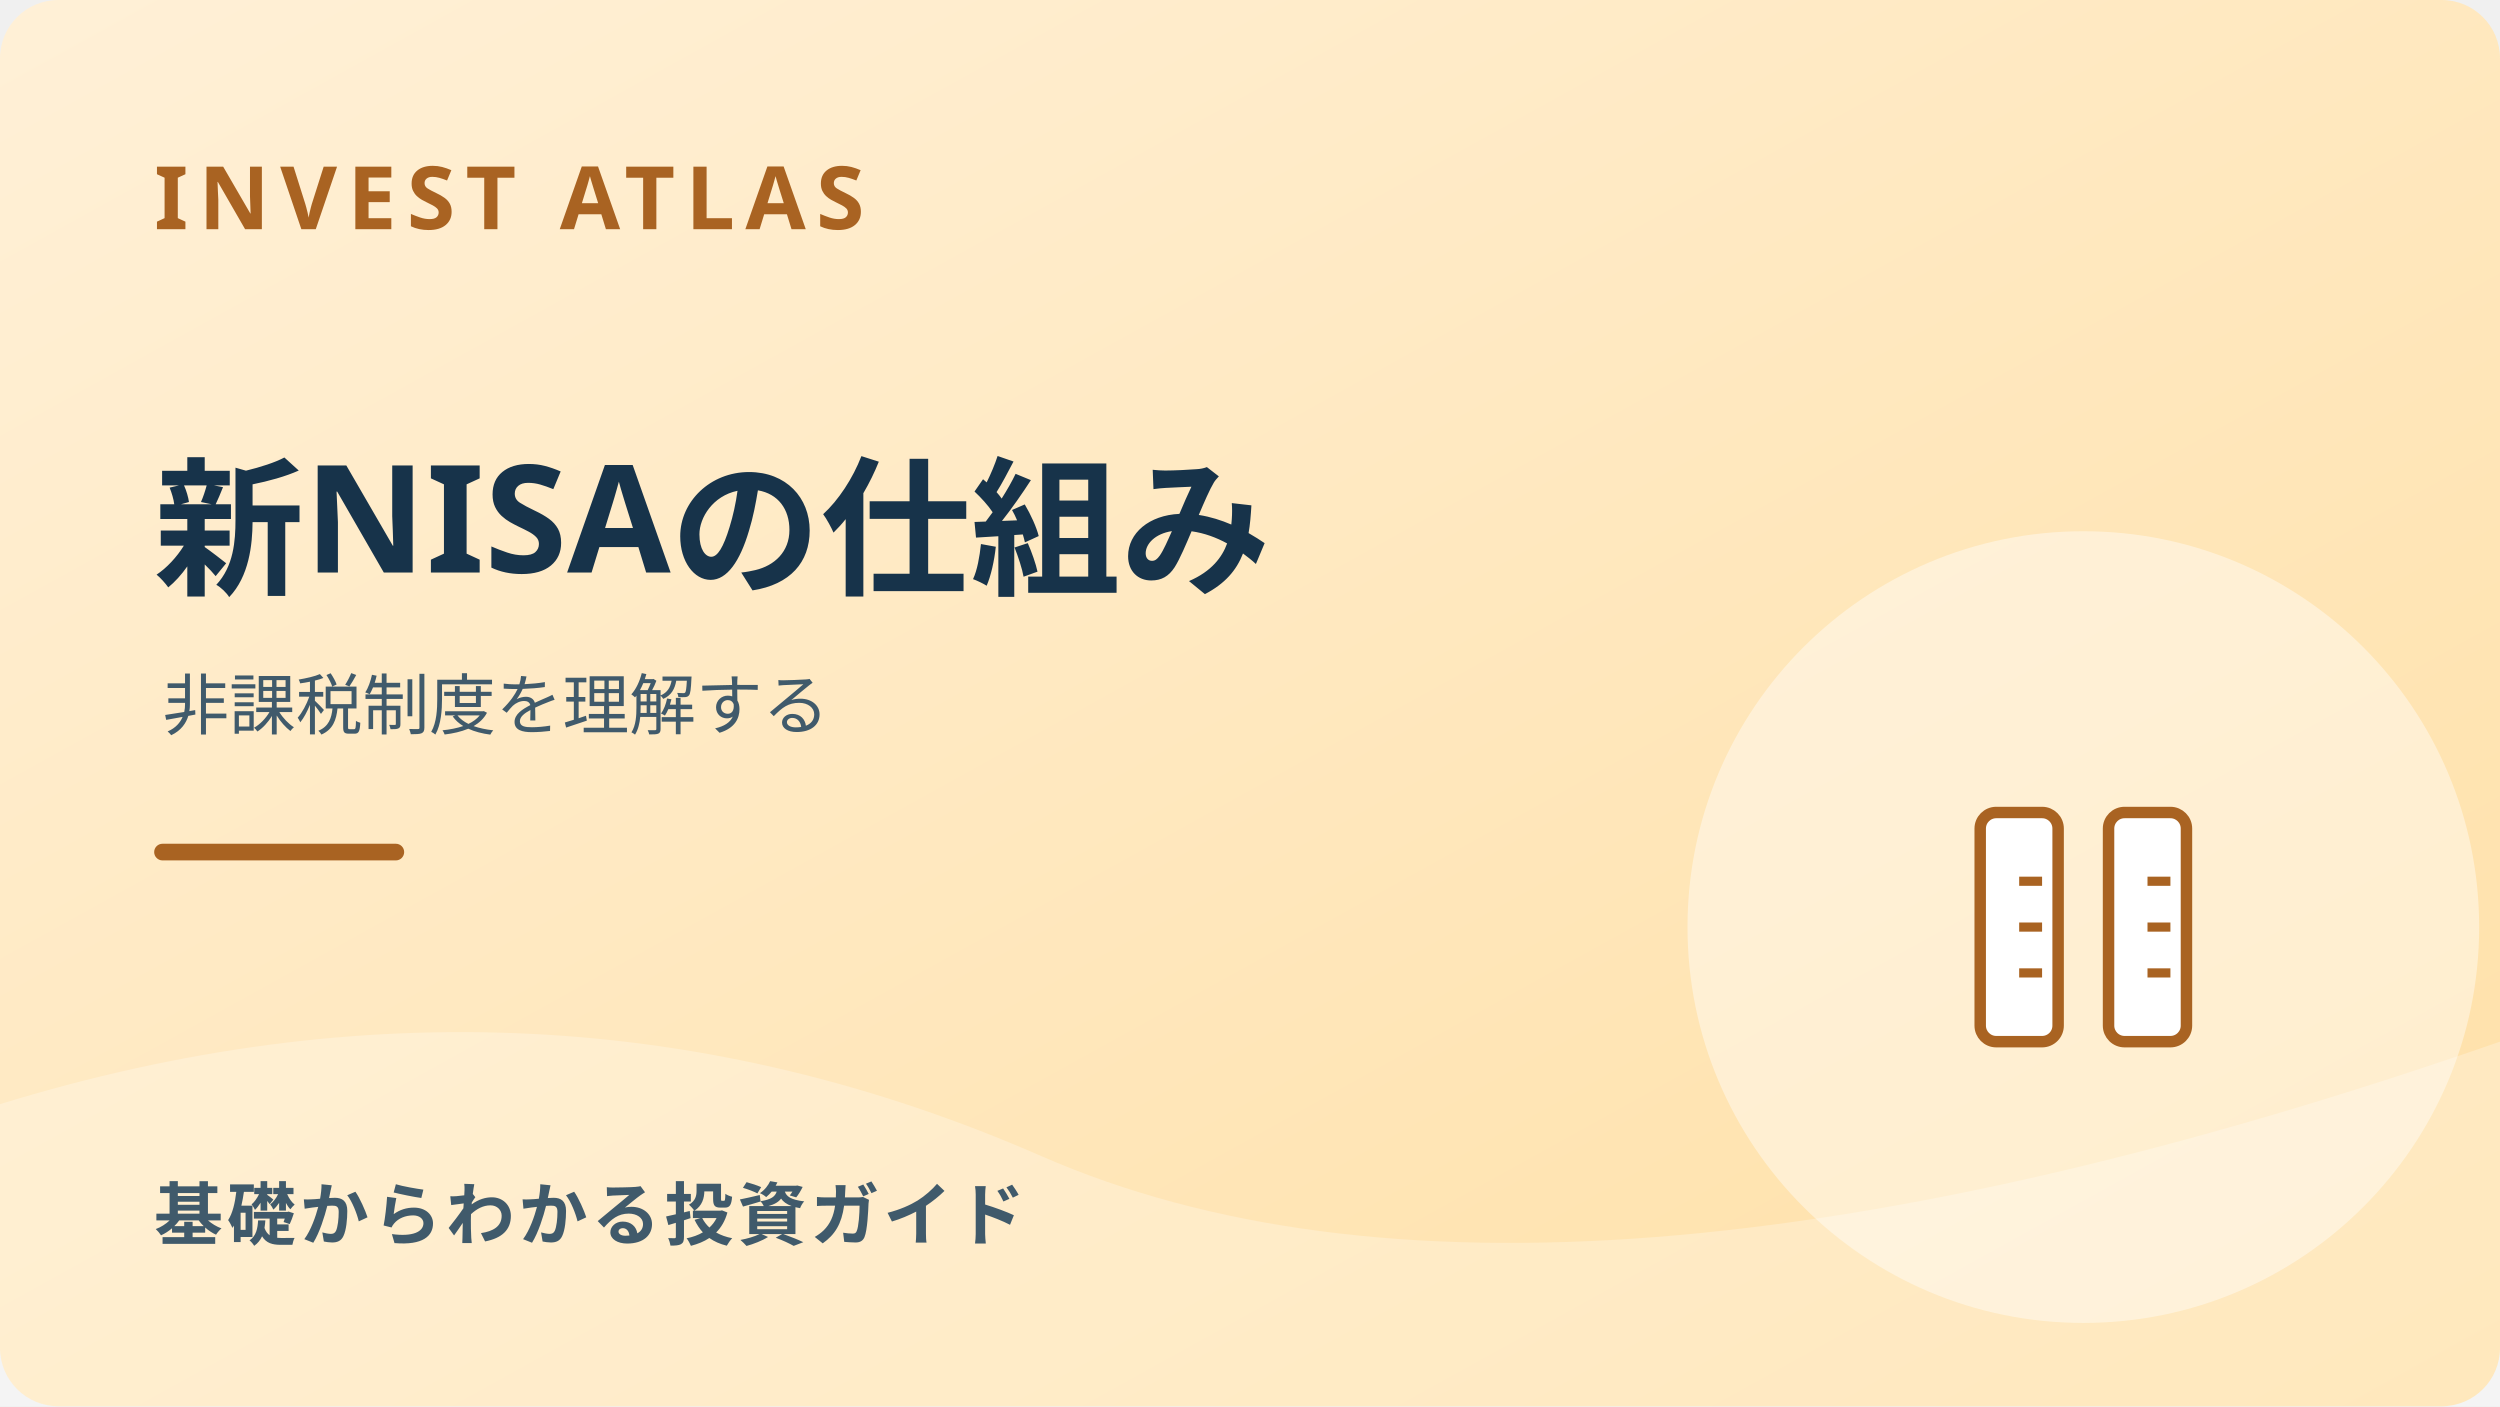
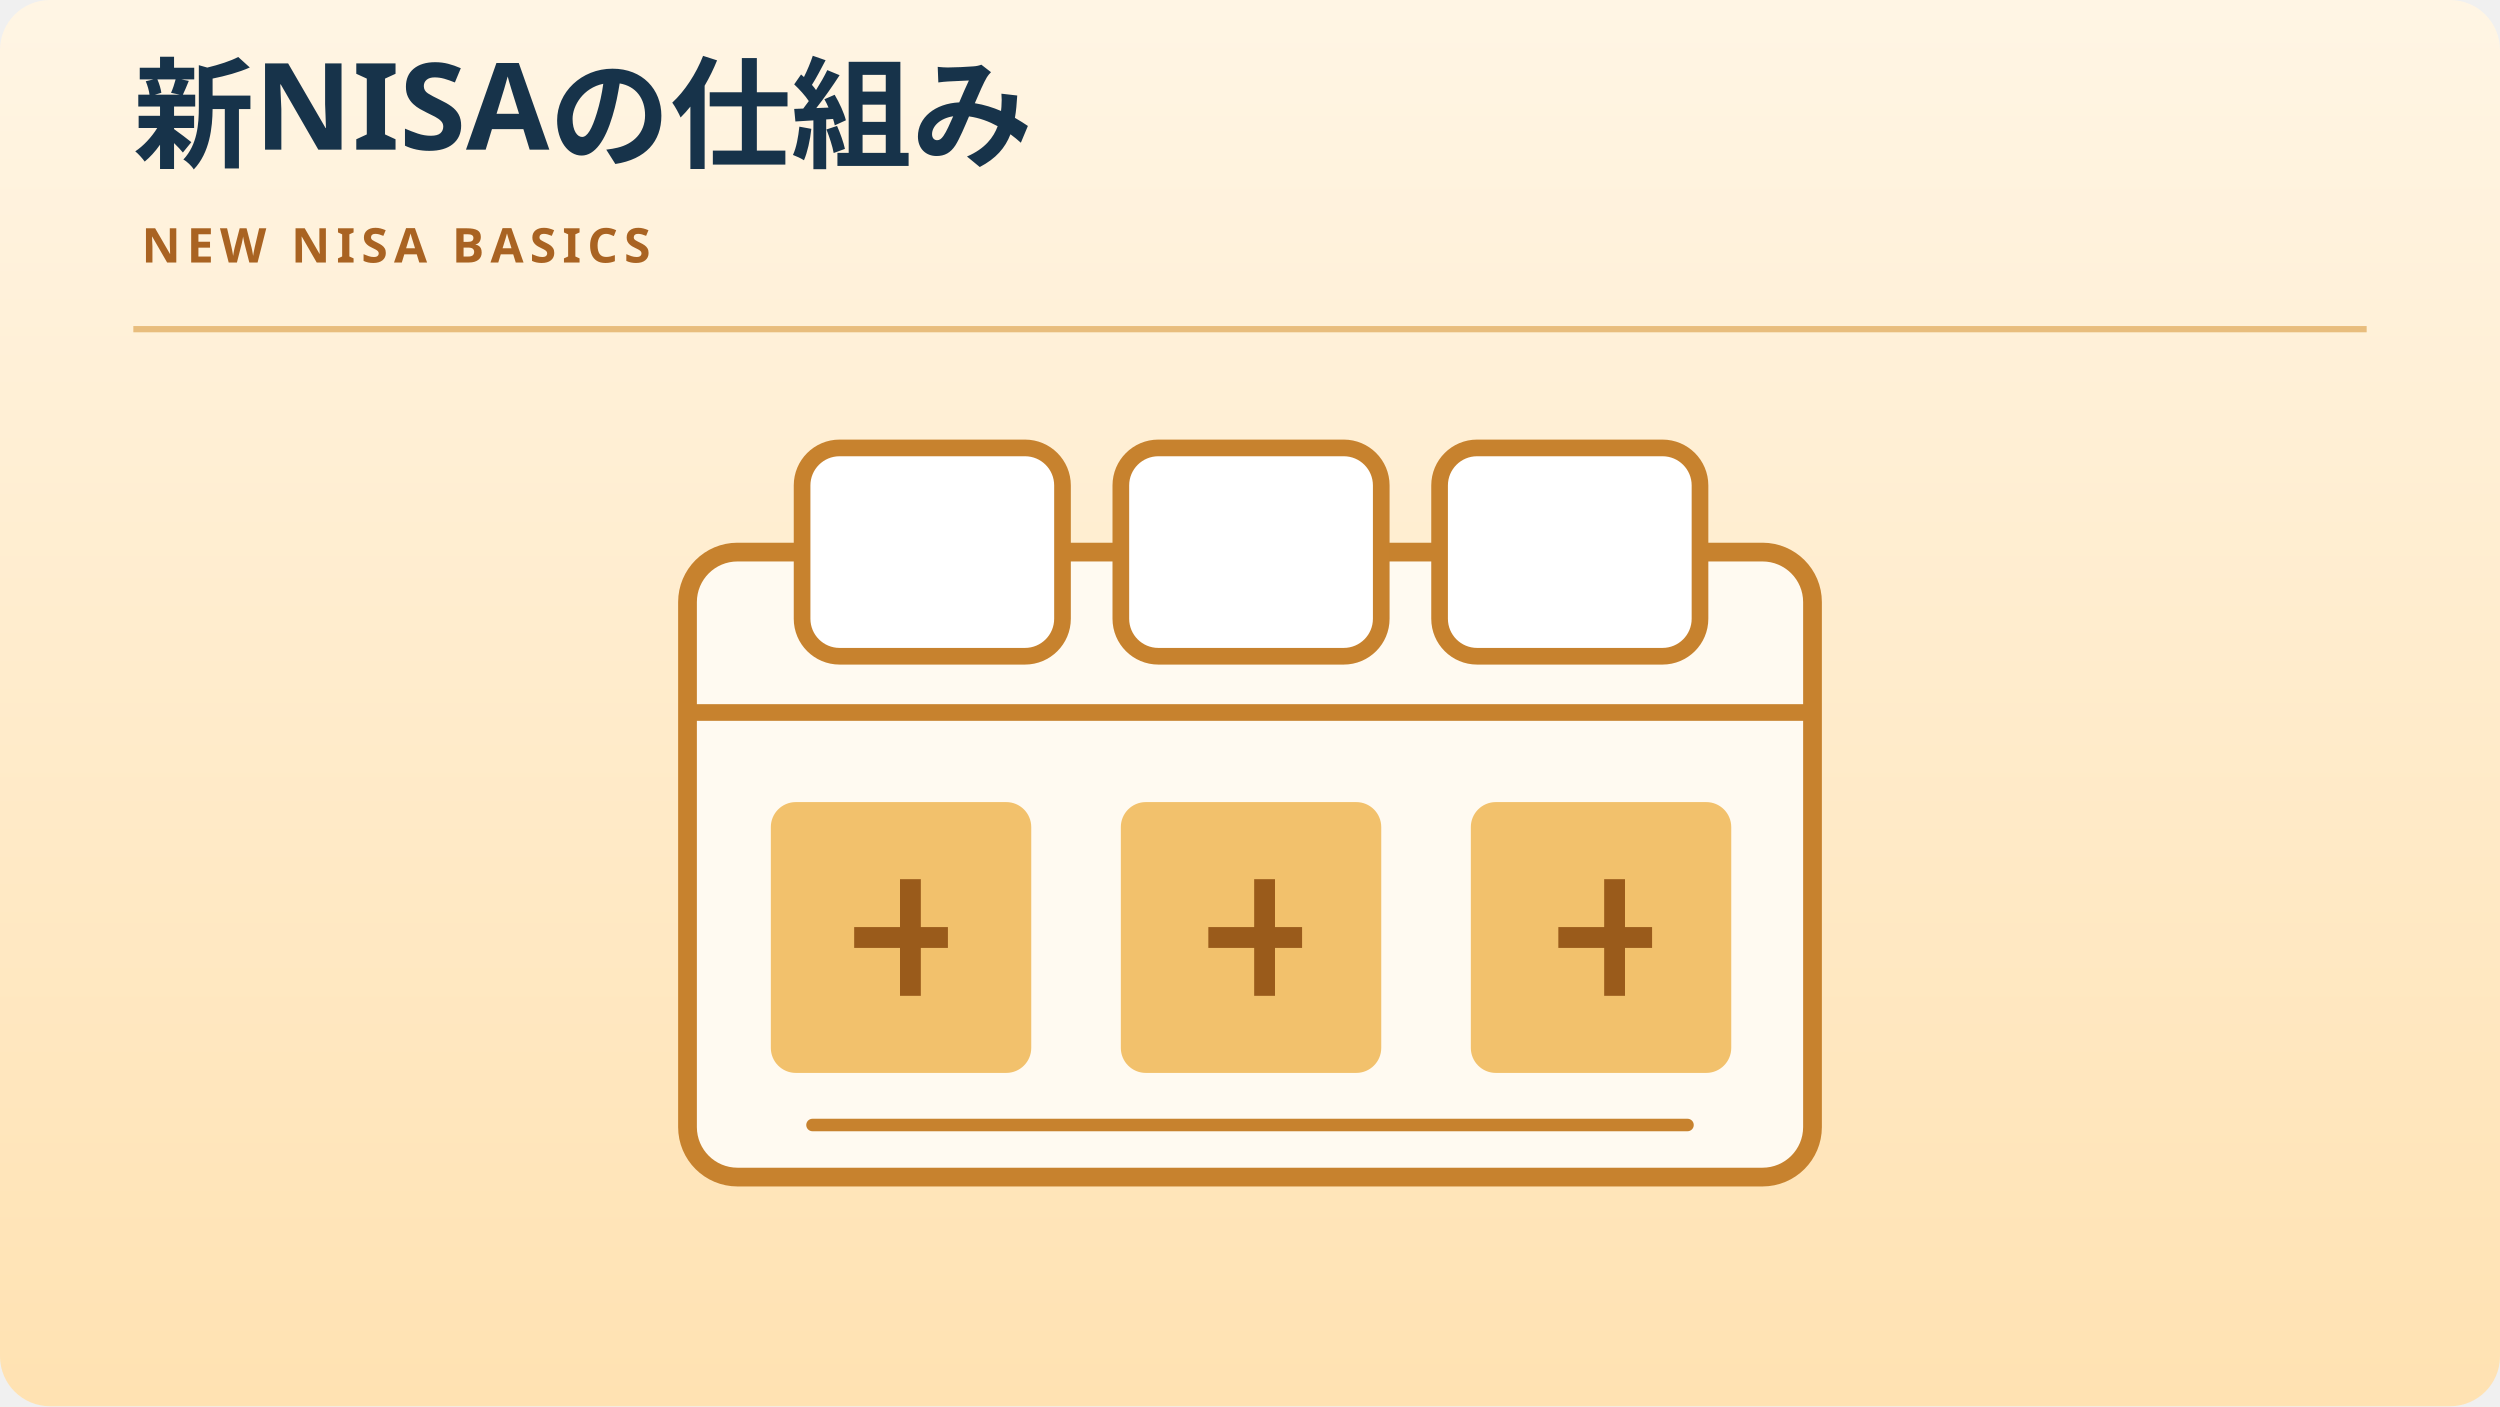
<svg xmlns="http://www.w3.org/2000/svg" width="1200" height="675" viewBox="0 0 1200 675">
  <defs>
-     <linearGradient id="g" x1="0" y1="0" x2="1" y2="1">
-       <stop stop-color="#fff0d7" />
-       <stop offset="1" stop-color="#ffe0a6" />
+     <linearGradient id="bg" x2="0" y2="1">
+       <stop stop-color="#fff5e4" />
+       <stop offset="1" stop-color="#ffe2b2" />
    </linearGradient>
  </defs>
-   <rect width="1200" height="675" rx="28" fill="url(#g)" />
-   <circle cx="1000" cy="445" r="190" fill="#fff" opacity=".42" />
-   <path d="M0 530 Q260 450 500 555 T1200 500 V675 H0Z" fill="#fff" opacity=".25" />
-   <text x="74" y="110" font-family="system-ui,sans-serif" font-size="42" font-weight="800" letter-spacing="5" fill="#a96322">INVEST ATLAS</text>
-   <text x="74" y="280" font-family="system-ui,sans-serif" font-size="72" font-weight="800" fill="#17334a">新NISAの仕組み</text>
-   <text x="78" y="350" font-family="system-ui,sans-serif" font-size="32" fill="#405a6b">非課税制度を理解する</text>
-   <rect x="74" y="405" width="120" height="8" rx="4" fill="#a96322" />
-   <g transform="translate(1000 445) scale(1.1)">
-     <rect x="-45" y="-50" width="34" height="100" rx="7" fill="#fff" stroke="#a96322" stroke-width="5" />
-     <rect x="11" y="-50" width="34" height="100" rx="7" fill="#fff" stroke="#a96322" stroke-width="5" />
-     <path d="M-28 -20 H-18 M-28 0 H-18 M-28 20 H-18 M28 -20 H38 M28 0 H38 M28 20 H38" stroke="#a96322" stroke-width="4" />
+   <rect width="1200" height="675" rx="24" fill="url(#bg)" />
+   <text x="64" y="76" font-family="sans-serif" font-size="58" font-weight="800" fill="#17334a">新NISAの仕組み</text>
+   <text x="68" y="126" font-family="sans-serif" font-size="23" font-weight="700" letter-spacing="3" fill="#a96322">NEW NISA BASICS</text>
+   <path d="M64 158H1136" stroke="#e8bd7d" stroke-width="3" />
+   <g transform="translate(600 430)">
+     <rect x="-270" y="-165" width="540" height="300" rx="24" fill="#fffaf1" stroke="#c7822e" stroke-width="9" />
+     <path d="M-270 -88H270" stroke="#c7822e" stroke-width="8" />
+     <rect x="-215" y="-215" width="125" height="100" rx="18" fill="#fff" stroke="#c7822e" stroke-width="8" />
+     <rect x="-62" y="-215" width="125" height="100" rx="18" fill="#fff" stroke="#c7822e" stroke-width="8" />
+     <rect x="91" y="-215" width="125" height="100" rx="18" fill="#fff" stroke="#c7822e" stroke-width="8" />
+     <g fill="#f2c16c">
+       <rect x="-230" y="-45" width="125" height="130" rx="12" />
+       <rect x="-62" y="-45" width="125" height="130" rx="12" />
+       <rect x="106" y="-45" width="125" height="130" rx="12" />
+     </g>
+     <g fill="#9a5b1b">
+       <path d="M-190 15h45v10h-45zM-168 -8h10v56h-10zM-20 15h45v10h-45zM2 -8h10v56H2zM148 15h45v10h-45zM170 -8h10v56h-10z" />
+     </g>
+     <path d="M-210 110H210" stroke="#c7822e" stroke-width="6" stroke-linecap="round" />
  </g>
-   <text x="74" y="595" font-family="system-ui,sans-serif" font-size="33" font-weight="700" letter-spacing="2" fill="#405a6b">基礎からわかる投資ガイド</text>
</svg>
